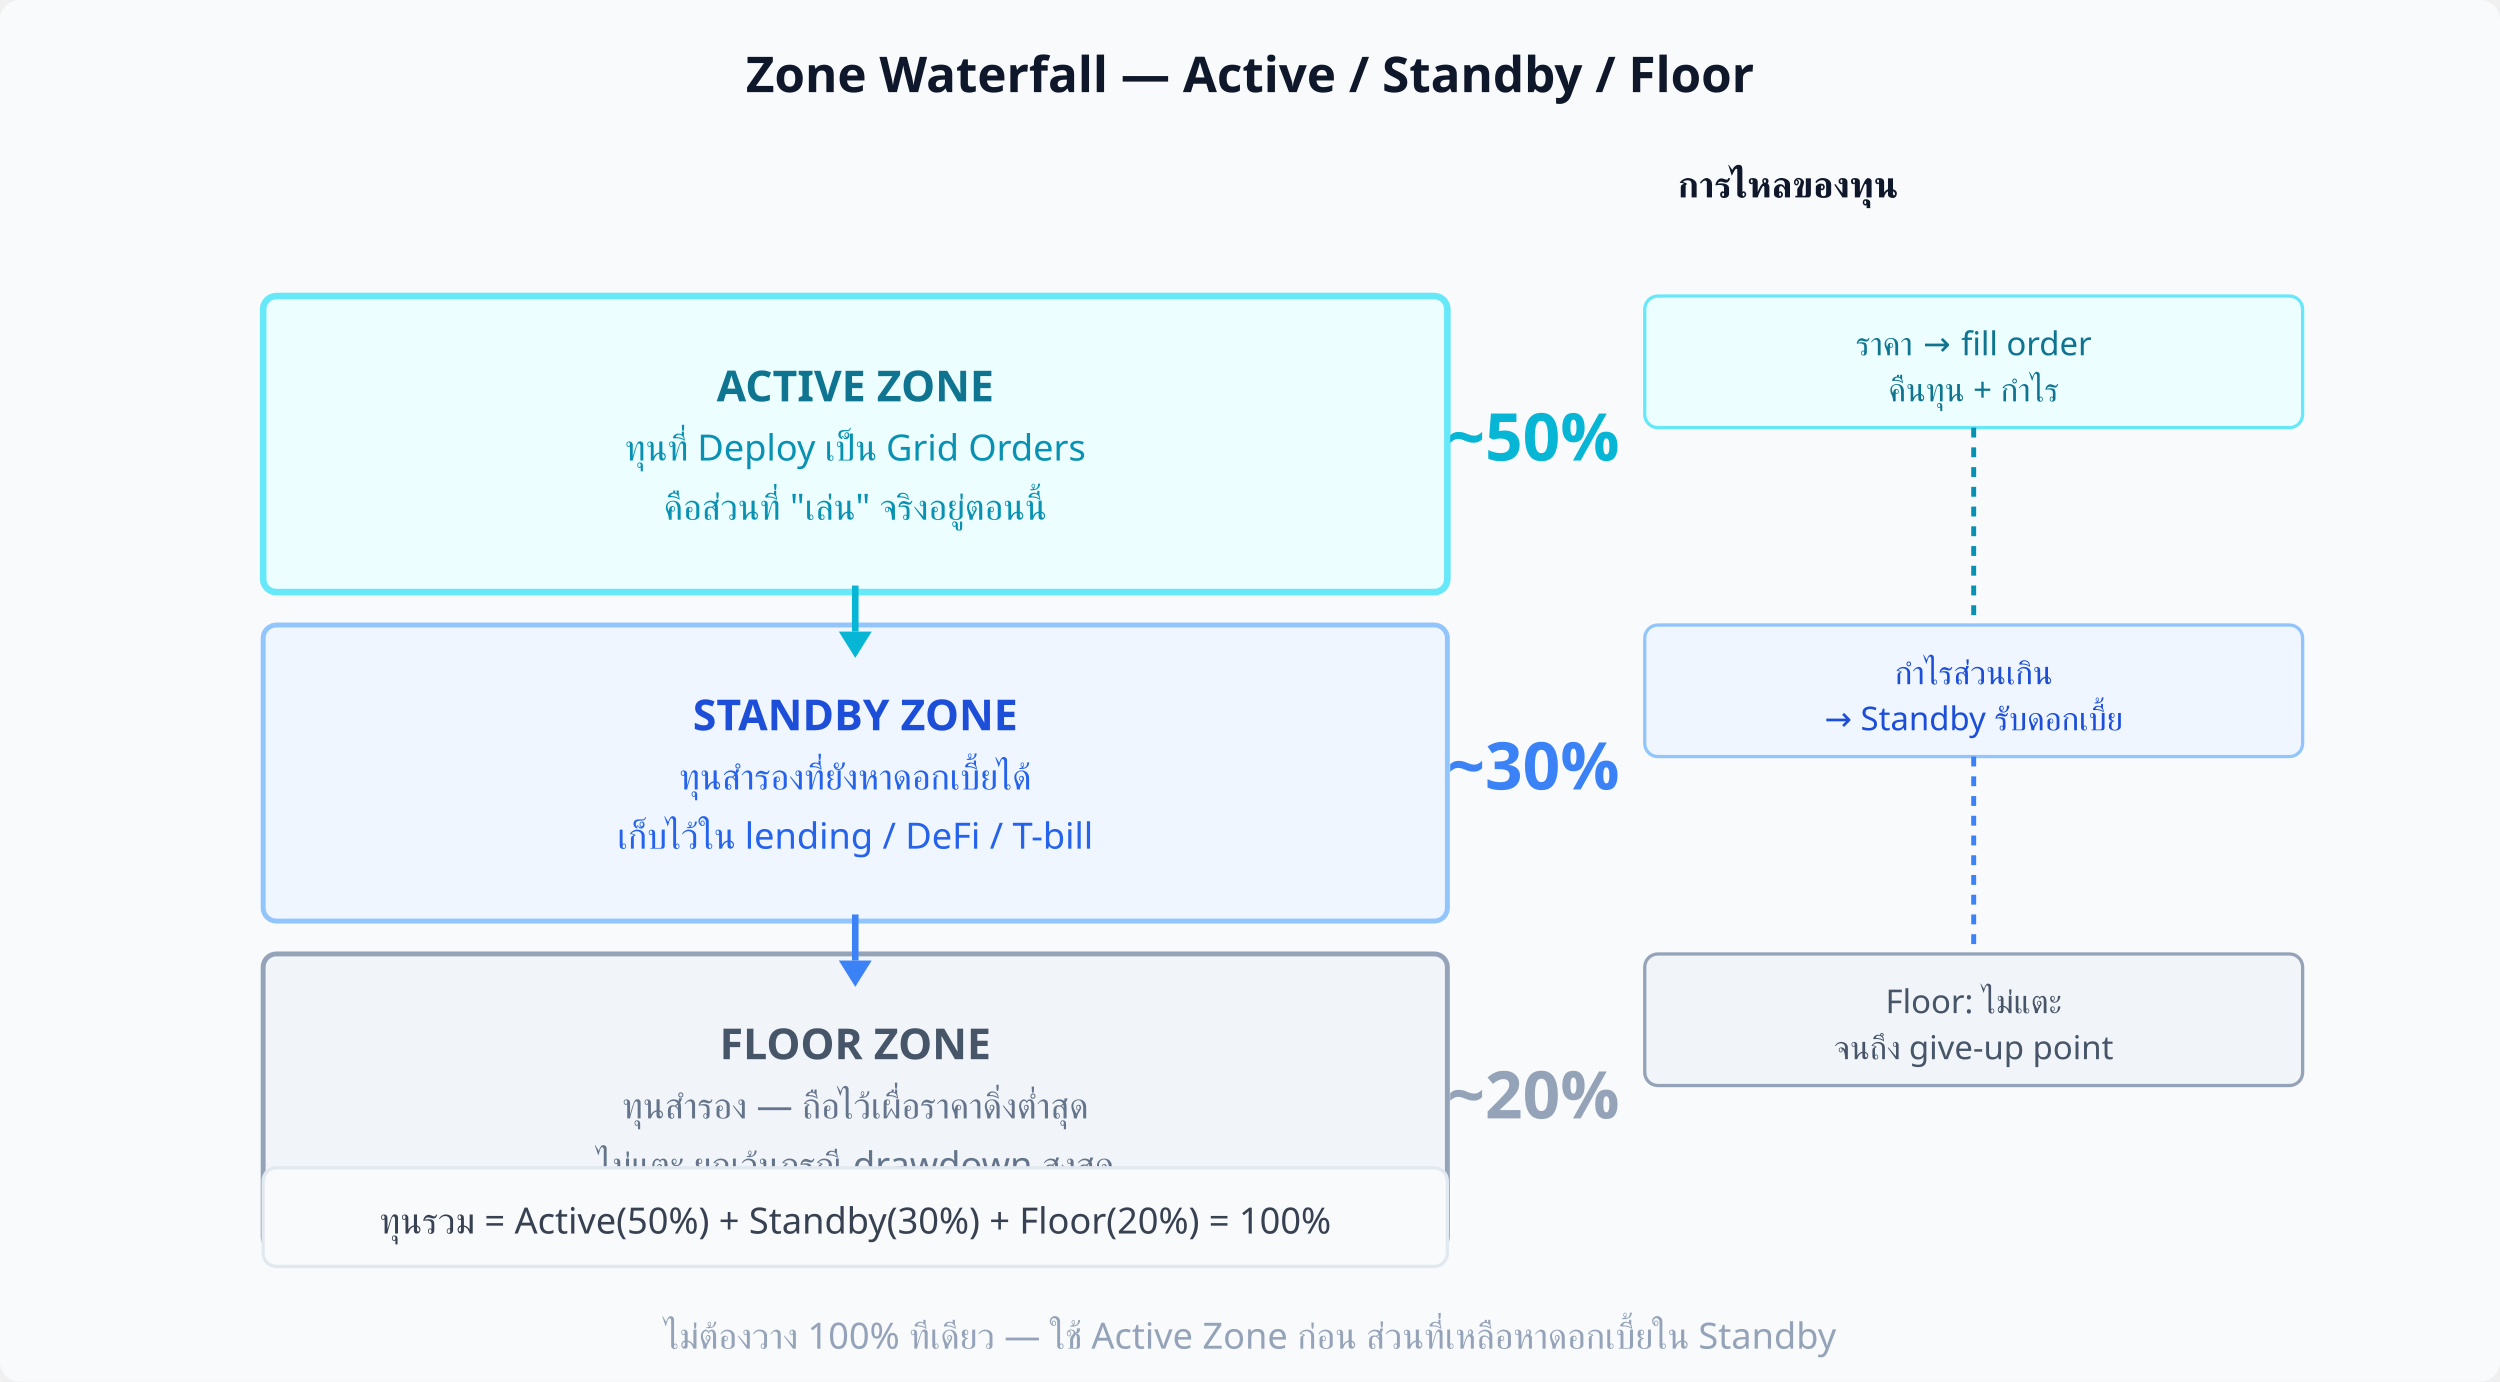
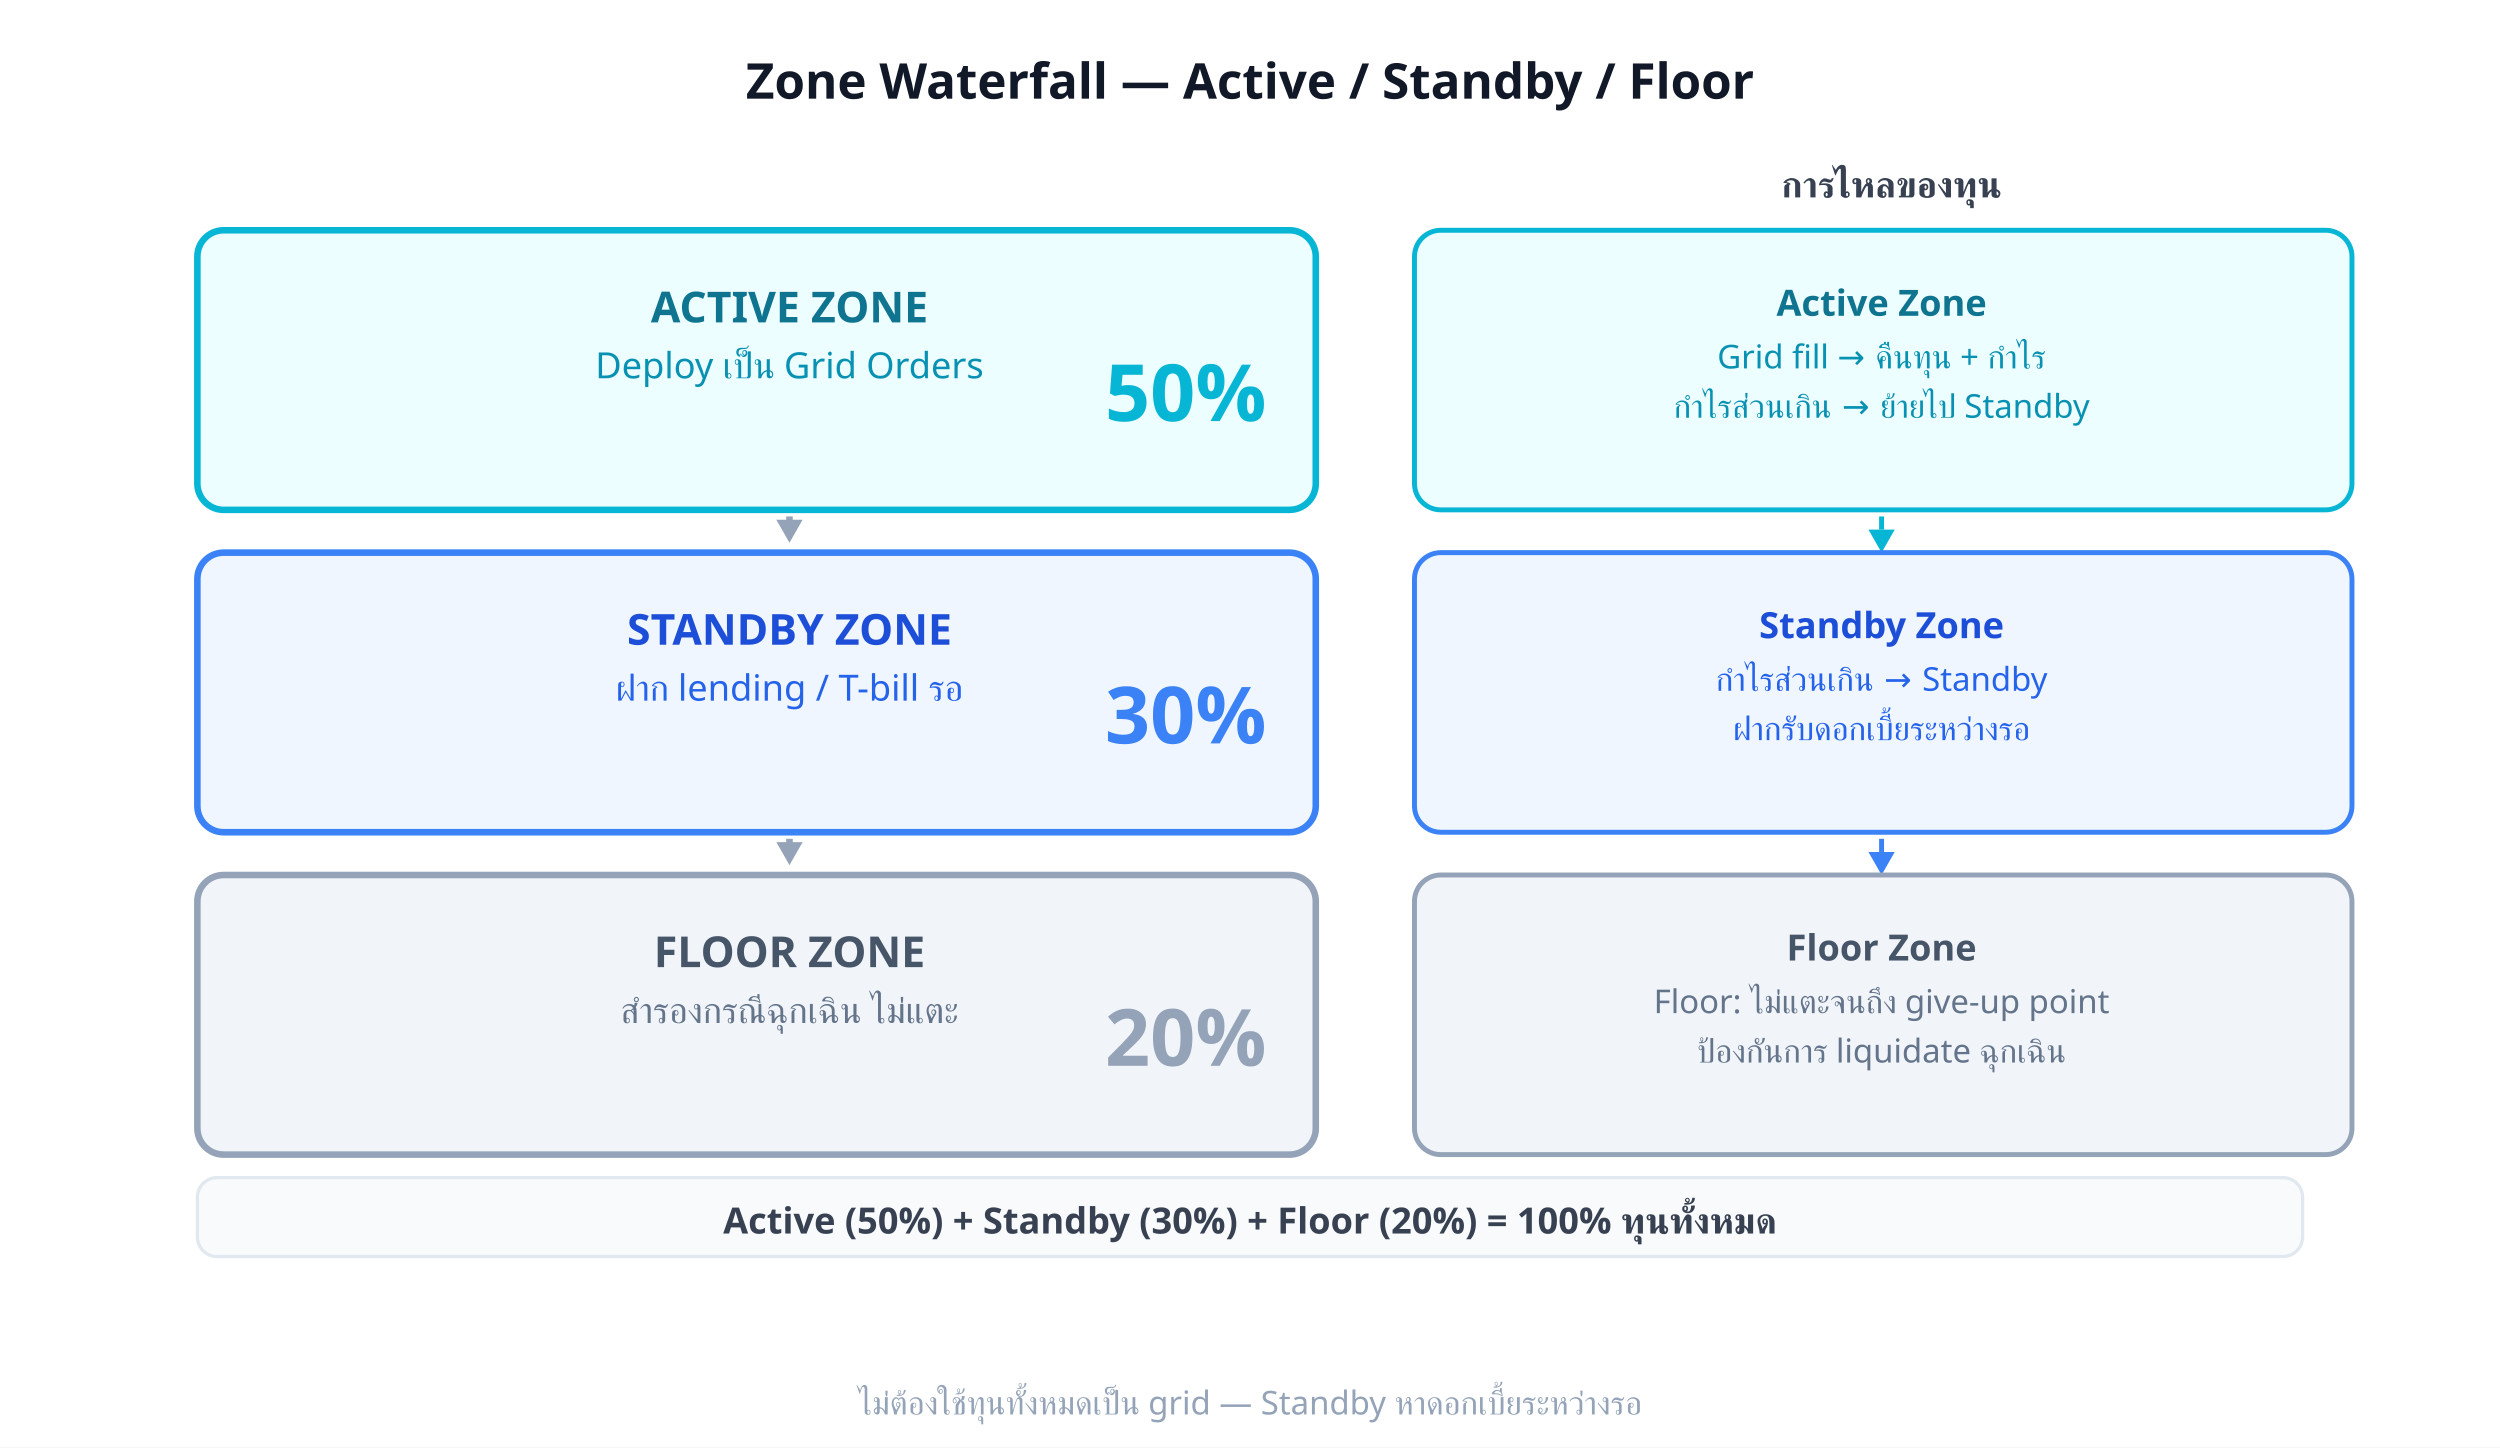
- <svg xmlns="http://www.w3.org/2000/svg" viewBox="0 0 760 420" font-family="'Sarabun',sans-serif">
-   <rect width="760" height="420" fill="#f8fafc" rx="6" />
-   <text x="380" y="28" text-anchor="middle" font-size="15" font-weight="700" fill="#0f172a">Zone Waterfall — Active / Standby / Floor</text>
-   <rect x="80" y="290" width="360" height="90" fill="#f1f5f9" rx="4" stroke="#94a3b8" stroke-width="1.5" />
-   <text x="260" y="322" text-anchor="middle" font-size="13" font-weight="700" fill="#475569">FLOOR ZONE</text>
-   <text x="260" y="340" text-anchor="middle" font-size="11" fill="#64748b">ทุนสำรอง — ถือไว้เผื่อราคาดิ่งต่ำสุด</text>
-   <text x="260" y="358" text-anchor="middle" font-size="11" fill="#64748b">ไม่แตะ ยกเว้นกรณี drawdown สูงสุด</text>
-   <text x="440" y="340" font-size="20" font-weight="700" fill="#94a3b8">~20%</text>
-   <rect x="80" y="190" width="360" height="90" fill="#eff6ff" rx="4" stroke="#93c5fd" stroke-width="1.5" />
-   <text x="260" y="222" text-anchor="middle" font-size="13" font-weight="700" fill="#1d4ed8">STANDBY ZONE</text>
-   <text x="260" y="240" text-anchor="middle" font-size="11" fill="#2563eb">ทุนสำรองที่ยังหาดอกเบี้ยได้</text>
-   <text x="260" y="258" text-anchor="middle" font-size="11" fill="#2563eb">เก็บไว้ใน lending / DeFi / T-bill</text>
-   <text x="440" y="240" font-size="20" font-weight="700" fill="#3b82f6">~30%</text>
-   <rect x="80" y="90" width="360" height="90" fill="#ecfeff" rx="4" stroke="#67e8f9" stroke-width="2" />
-   <text x="260" y="122" text-anchor="middle" font-size="13" font-weight="700" fill="#0e7490">ACTIVE ZONE</text>
-   <text x="260" y="140" text-anchor="middle" font-size="11" fill="#0891b2">ทุนที่ Deploy เป็น Grid Orders</text>
-   <text x="260" y="158" text-anchor="middle" font-size="11" fill="#0891b2">คือส่วนที่ "เล่น" จริงอยู่ตอนนี้</text>
-   <text x="440" y="140" font-size="20" font-weight="700" fill="#06b6d4">~50%</text>
-   <line x1="260" y1="178" x2="260" y2="192" stroke="#06b6d4" stroke-width="2" />
-   <polygon points="255,192 265,192 260,200" fill="#06b6d4" />
-   <line x1="260" y1="278" x2="260" y2="292" stroke="#3b82f6" stroke-width="2" />
-   <polygon points="255,292 265,292 260,300" fill="#3b82f6" />
-   <text x="510" y="60" font-size="11" fill="#0f172a" font-weight="700">การไหลของทุน</text>
-   <rect x="500" y="90" width="200" height="40" fill="#ecfeff" rx="4" stroke="#67e8f9" stroke-width="1" />
-   <text x="600" y="108" text-anchor="middle" font-size="10" fill="#0e7490">ราคา → fill order</text>
-   <text x="600" y="122" text-anchor="middle" font-size="10" fill="#0e7490">คืนทุน + กำไร</text>
-   <line x1="600" y1="130" x2="600" y2="190" stroke="#0891b2" stroke-width="1.5" stroke-dasharray="3,3" />
-   <polygon points="595,190 605,190 600,198" fill="#0891b2" />
-   <rect x="500" y="190" width="200" height="40" fill="#eff6ff" rx="4" stroke="#93c5fd" stroke-width="1" />
-   <text x="600" y="208" text-anchor="middle" font-size="10" fill="#1d4ed8">กำไรส่วนเกิน</text>
-   <text x="600" y="222" text-anchor="middle" font-size="10" fill="#1d4ed8">→ Standby รับดอกเบี้ย</text>
-   <line x1="600" y1="230" x2="600" y2="290" stroke="#3b82f6" stroke-width="1.5" stroke-dasharray="3,3" />
-   <polygon points="595,290 605,290 600,298" fill="#3b82f6" />
-   <rect x="500" y="290" width="200" height="40" fill="#f1f5f9" rx="4" stroke="#94a3b8" stroke-width="1" />
-   <text x="600" y="308" text-anchor="middle" font-size="10" fill="#475569">Floor: ไม่แตะ</text>
-   <text x="600" y="322" text-anchor="middle" font-size="10" fill="#475569">จนถึง give-up point</text>
-   <rect x="80" y="355" width="360" height="30" fill="#f8fafc" rx="4" stroke="#e2e8f0" stroke-width="1" />
-   <text x="260" y="375" text-anchor="middle" font-size="11" fill="#374151">ทุนรวม = Active(50%) + Standby(30%) + Floor(20%) = 100%</text>
-   <text x="380" y="410" text-anchor="middle" font-size="11" fill="#94a3b8">ไม่ต้องวาง 100% ทีเดียว — ใช้ Active Zone ก่อน ส่วนที่เหลือหาดอกเบี้ยใน Standby</text>
+ <svg xmlns="http://www.w3.org/2000/svg" viewBox="0 0 760 440" font-family="'Sarabun',sans-serif">
+   <rect width="760" height="440" fill="#ffffff" />
+   <text x="380" y="30" font-size="15" font-weight="700" fill="#111827" text-anchor="middle">Zone Waterfall — Active / Standby / Floor</text>
+   <rect x="60" y="70" width="340" height="85" rx="8" fill="#ecfeff" stroke="#06b6d4" stroke-width="2" />
+   <text x="240" y="98" font-size="13" font-weight="700" fill="#0e7490" text-anchor="middle">ACTIVE ZONE</text>
+   <text x="240" y="115" font-size="11" fill="#0891b2" text-anchor="middle">Deploy เป็น Grid Orders</text>
+   <text x="385" y="128" font-size="24" font-weight="700" fill="#06b6d4" text-anchor="end">50%</text>
+   <line x1="240" y1="157" x2="240" y2="162" stroke="#94a3b8" stroke-width="2" />
+   <polygon points="240,165 236,158 244,158" fill="#94a3b8" />
+   <rect x="60" y="168" width="340" height="85" rx="8" fill="#eff6ff" stroke="#3b82f6" stroke-width="2" />
+   <text x="240" y="196" font-size="13" font-weight="700" fill="#1d4ed8" text-anchor="middle">STANDBY ZONE</text>
+   <text x="240" y="213" font-size="11" fill="#2563eb" text-anchor="middle">ฝาก lending / T-bill รอ</text>
+   <text x="385" y="226" font-size="24" font-weight="700" fill="#3b82f6" text-anchor="end">30%</text>
+   <line x1="240" y1="255" x2="240" y2="260" stroke="#94a3b8" stroke-width="2" />
+   <polygon points="240,263 236,256 244,256" fill="#94a3b8" />
+   <rect x="60" y="266" width="340" height="85" rx="8" fill="#f1f5f9" stroke="#94a3b8" stroke-width="2" />
+   <text x="240" y="294" font-size="13" font-weight="700" fill="#475569" text-anchor="middle">FLOOR ZONE</text>
+   <text x="240" y="311" font-size="11" fill="#64748b" text-anchor="middle">สำรองกรณีฉุกเฉิน ไม่แตะ</text>
+   <text x="385" y="324" font-size="24" font-weight="700" fill="#94a3b8" text-anchor="end">20%</text>
+   <text x="575" y="60" font-size="11" font-weight="700" fill="#374151" text-anchor="middle">การไหลของทุน</text>
+   <rect x="430" y="70" width="285" height="85" rx="8" fill="#ecfeff" stroke="#06b6d4" stroke-width="1.5" />
+   <text x="572" y="96" font-size="11" font-weight="700" fill="#0e7490" text-anchor="middle">Active Zone</text>
+   <text x="572" y="112" font-size="10" fill="#0891b2" text-anchor="middle">Grid fill → คืนทุน + กำไร</text>
+   <text x="572" y="127" font-size="10" fill="#0891b2" text-anchor="middle">กำไรส่วนเกิน → ย้ายไป Standby</text>
+   <line x1="572" y1="157" x2="572" y2="165" stroke="#06b6d4" stroke-width="1.5" stroke-dasharray="4,3" />
+   <polygon points="572,168 568,161 576,161" fill="#06b6d4" />
+   <rect x="430" y="168" width="285" height="85" rx="8" fill="#eff6ff" stroke="#3b82f6" stroke-width="1.5" />
+   <text x="572" y="194" font-size="11" font-weight="700" fill="#1d4ed8" text-anchor="middle">Standby Zone</text>
+   <text x="572" y="210" font-size="10" fill="#2563eb" text-anchor="middle">กำไรส่วนเกิน → Standby</text>
+   <text x="572" y="225" font-size="10" fill="#2563eb" text-anchor="middle">ฝากรับดอกเบี้ยระหว่างรอ</text>
+   <line x1="572" y1="255" x2="572" y2="263" stroke="#3b82f6" stroke-width="1.5" stroke-dasharray="4,3" />
+   <polygon points="572,266 568,259 576,259" fill="#3b82f6" />
+   <rect x="430" y="266" width="285" height="85" rx="8" fill="#f1f5f9" stroke="#94a3b8" stroke-width="1.5" />
+   <text x="572" y="292" font-size="11" font-weight="700" fill="#475569" text-anchor="middle">Floor Zone</text>
+   <text x="572" y="308" font-size="10" fill="#64748b" text-anchor="middle">Floor: ไม่แตะจนถึง give-up point</text>
+   <text x="572" y="323" font-size="10" fill="#64748b" text-anchor="middle">ป้องกันการ liquidate ฉุกเฉิน</text>
+   <rect x="60" y="358" width="640" height="24" rx="6" fill="#f8fafc" stroke="#e2e8f0" stroke-width="1" />
+   <text x="380" y="375" font-size="11" fill="#374151" text-anchor="middle" font-weight="600">Active (50%) + Standby (30%) + Floor (20%) = 100% ทุนทั้งหมด</text>
+   <text x="380" y="430" font-size="10" fill="#94a3b8" text-anchor="middle">ไม่ต้องใช้ทุนทั้งหมดเป็น grid — Standby หาดอกเบี้ยระหว่างรอ</text>
</svg>
